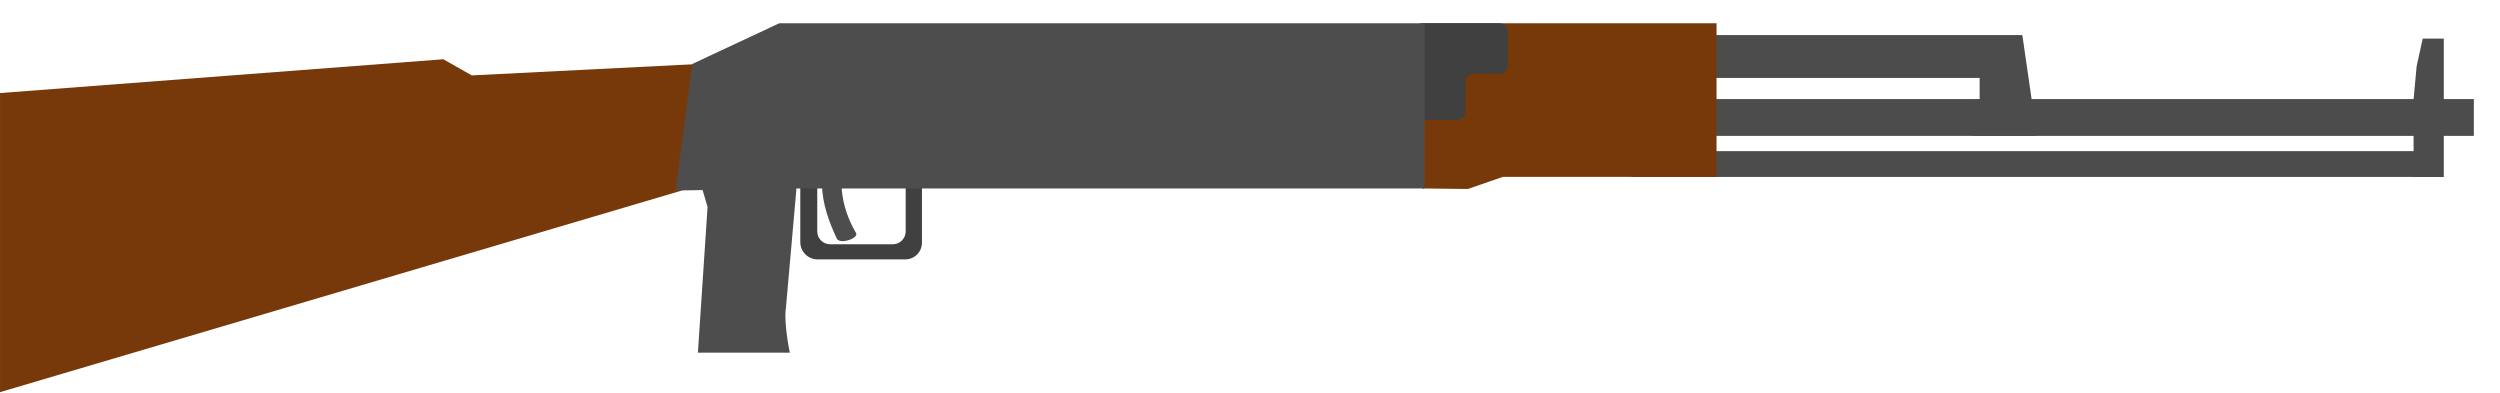
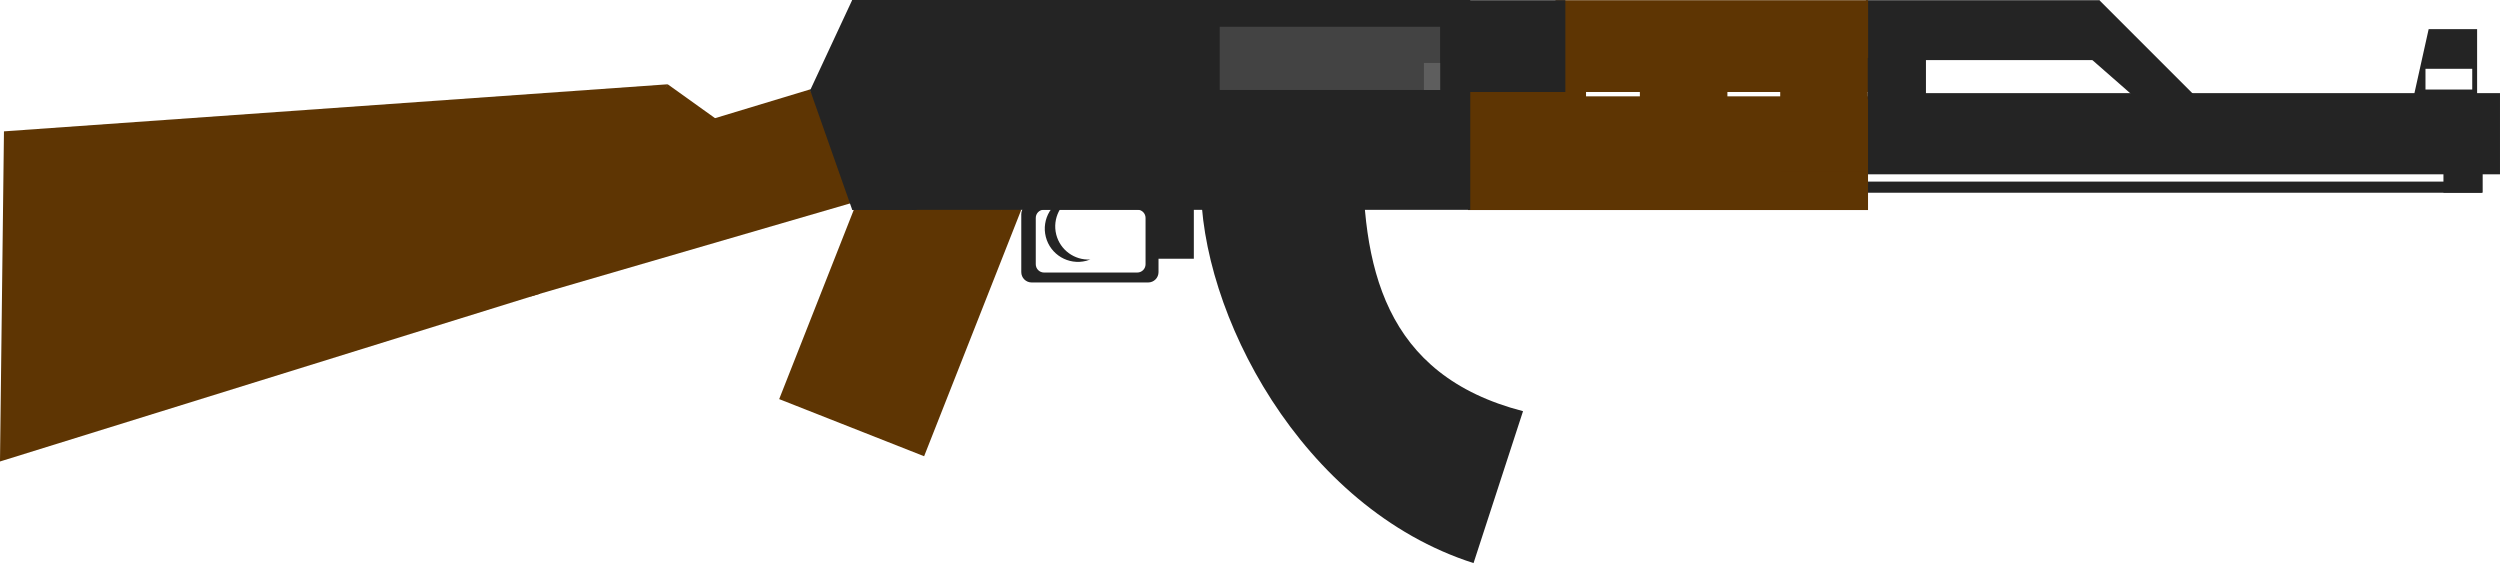
- <svg xmlns="http://www.w3.org/2000/svg" width="81.982mm" height="12.859mm" viewBox="0 0 81.982 12.859" version="1.1" id="svg5">
-   <defs id="defs2">
-     </defs>
-   <g id="g1" style="display:inline">
-     <path id="rect4537-9" style="display:inline;opacity:1;fill:#4d4d4d;stroke:#292929;stroke-width:0;stroke-linecap:square;stroke-linejoin:round;stroke-miterlimit:0" transform="rotate(-15.16413)" d="m 24.734,12.712 h 0.066 c 0.164,0 0.32,0.072 0.297,0.154 -0.18,0.63 -0.168,1.249 0,1.859 0.023,0.082 -0.132,0.154 -0.297,0.154 h -0.066 c -0.164,0 -0.283,-0.07 -0.297,-0.154 -0.102,-0.603 -0.159,-1.213 0,-1.859 0.02,-0.083 0.132,-0.154 0.297,-0.154 z" />
-     <g id="g6">
-       <rect style="display:inline;opacity:1;fill:#4c4c4c;fill-opacity:1;stroke:#292929;stroke-width:0;stroke-linecap:square;stroke-linejoin:round;stroke-miterlimit:0" id="rect5" width="26.499" height="0.846" x="53.433" y="4.956" rx="0.175" ry="0.06" />
-       <rect style="display:inline;opacity:1;fill:#4c4c4c;fill-opacity:1;stroke:#292929;stroke-width:0;stroke-linecap:square;stroke-linejoin:round;stroke-miterlimit:0" id="rect6" width="27.691" height="1.207" x="53.433" y="3.249" rx="0" ry="0" />
-       <path id="rect7" style="display:inline;opacity:1;fill:#4c4c4c;stroke:#292929;stroke-width:0;stroke-linecap:square;stroke-linejoin:round;stroke-miterlimit:0" d="M 53.433,1.149 H 66.318 L 66.796,4.455 64.682,4.455 64.718,3.259 h 0.2 V 2.556 H 53.433 Z" />
-       <path id="rect8" style="display:inline;opacity:1;fill:#4c4c4c;stroke:#292929;stroke-width:0;stroke-linecap:square;stroke-linejoin:round;stroke-miterlimit:0" d="m 79.448,1.265 h 0.691 v 4.54 H 79.148 V 3.259 l 0.1,-1.085 z" />
-     </g>
-     <path style="display:inline;opacity:1;fill:#773909;fill-opacity:1;stroke-width:0.265" d="M 46.632,6.18 48.137,6.197 49.282,5.8 H 56.29 V 0.763 h -9.658 z" id="path5" />
-     <path style="display:inline;opacity:1;fill:#404040;fill-opacity:1;stroke-width:0.265" d="M 26.244,6.142 V 7.94 C 26.244,8.252 26.498,8.506 26.81,8.506 h 2.878 C 29.989,8.506 30.233,8.262 30.233,7.961 V 5.76 C 30.233,5.659 30.152,5.578 30.051,5.578 29.838,5.597 29.681,5.786 29.7,6 V 7.588 C 29.7,7.821 29.511,8.01 29.278,8.01 H 27.222 C 26.989,8.01 26.8,7.821 26.8,7.588 V 5.795 C 26.8,5.694 26.719,5.613 26.618,5.613 26.369,5.656 26.201,5.893 26.244,6.142 Z" id="path3" />
-     <path style="display:inline;opacity:1;fill:#404040;fill-opacity:1;stroke-width:0.265" d="m 46.561,0.763 h 2.618 c 0.146,0 0.265,0.118 0.265,0.265 v 1.122 c 0,0.146 -0.118,0.265 -0.265,0.265 l -0.858,1.997e-4 c -0.146,3.4e-5 -0.265,0.118 -0.265,0.265 l -3.2e-4,0.993 C 48.057,3.818 47.938,3.936 47.792,3.936 H 46.561 Z" id="path4" />
-     <path style="display:inline;opacity:1;fill:#773909;fill-opacity:1;stroke-width:0.265" d="m 29.425,119.828 22.356,-6.611 0.544,-4.15 -7.429,0.374 -0.933,-0.529 -14.538,1.108 z" id="path1" transform="translate(-29.42452,-106.9685)" />
-     <path style="opacity:1;fill:#4d4d4d;fill-opacity:1;stroke-width:0.265" d="M 22.156,6.248 22.7,2.098 25.554,0.763 H 46.715 V 6.18 H 26.118 l -0.346,3.925 c -0.081,0.502 0.151,1.568 0.128,1.459 H 22.886 L 23.203,6.788 23.04,6.233 Z" id="path2" />
+ <svg xmlns="http://www.w3.org/2000/svg" width="72.342mm" height="16.294mm" viewBox="0 0 72.342 16.294" version="1.1" id="svg878">
+   <defs id="defs875" />
+   <g id="layer1" transform="translate(-15.99234,-149.195)">
+     <rect style="fill:#242424;fill-opacity:1;stroke:#292929;stroke-width:0;stroke-linecap:square;stroke-linejoin:round;stroke-miterlimit:0" id="rect1202" width="18.297" height="2.349" x="70.037" y="151.89" />
+     <rect style="fill:#242424;fill-opacity:1;stroke:#292929;stroke-width:0;stroke-linecap:square;stroke-linejoin:round;stroke-miterlimit:0" id="rect1202-3" width="17.807" height="0.322" x="70.003" y="154.45" />
+     <path id="rect1592" style="fill:#242424;stroke:#292929;stroke-width:0;stroke-linecap:square;stroke-linejoin:round;stroke-miterlimit:0" d="m 86.27,150.038 -0.529,2.381 h 1.931 v -2.381 z m -0.092,1.148 h 1.353 v 0.599 h -1.353 z" />
+     <rect style="fill:#242424;fill-opacity:1;stroke:#292929;stroke-width:0;stroke-linecap:square;stroke-linejoin:round;stroke-miterlimit:0" id="rect2699" width="1.135" height="0.808" x="-87.833" y="153.963" transform="scale(-1,1)" />
+     <rect style="fill:#242424;fill-opacity:1;stroke:#292929;stroke-width:0;stroke-linecap:square;stroke-linejoin:round;stroke-miterlimit:0" id="rect2803" width="6.756" height="1.733" x="69.986" y="149.201" />
+     <path id="rect2803-7" style="fill:#242424;stroke:#292929;stroke-width:0;stroke-linecap:square;stroke-linejoin:round;stroke-miterlimit:0" transform="rotate(45)" d="m 159.766,51.237 h 5.26 L 165.4,52.303 159.766,52.677 Z" />
+     <rect style="fill:#5e3503;fill-opacity:1;stroke:#292929;stroke-width:0;stroke-linecap:square;stroke-linejoin:round;stroke-miterlimit:0" id="rect3917" width="9.046" height="2.656" x="61.003" y="149.201" />
+     <rect style="fill:#5e3503;fill-opacity:1;stroke:#292929;stroke-width:0;stroke-linecap:square;stroke-linejoin:round;stroke-miterlimit:0" id="rect3917-5" width="11.576" height="3.29" x="58.471" y="151.983" />
+     <rect style="fill:#5e3503;fill-opacity:1;stroke:#292929;stroke-width:0;stroke-linecap:square;stroke-linejoin:round;stroke-miterlimit:0" id="rect3917-5-9" width="2.533" height="3.29" x="67.506" y="150.872" />
+     <rect style="fill:#5e3503;fill-opacity:1;stroke:#292929;stroke-width:0;stroke-linecap:square;stroke-linejoin:round;stroke-miterlimit:0" id="rect3917-5-9-1" width="2.533" height="3.29" x="63.445" y="150.42" />
+     <rect style="fill:#5e3503;fill-opacity:1;stroke:#292929;stroke-width:0;stroke-linecap:square;stroke-linejoin:round;stroke-miterlimit:0" id="rect3917-5-9-1-2" width="3.416" height="3.29" x="58.471" y="151.72" />
+     <rect style="fill:#242424;fill-opacity:1;stroke:#292929;stroke-width:0;stroke-linecap:square;stroke-linejoin:round;stroke-miterlimit:0" id="rect4786" width="1.683" height="1.195" x="70.04" y="150.872" />
+     <rect style="fill:#242424;fill-opacity:1;stroke:#292929;stroke-width:0;stroke-linecap:square;stroke-linejoin:round;stroke-miterlimit:0" id="rect6812" width="2.877" height="2.656" x="58.412" y="149.201" />
+     <path id="rect7432" style="fill:#242424;stroke:#292929;stroke-width:0;stroke-linecap:square;stroke-linejoin:round;stroke-miterlimit:0" d="m 50.744,154.465 4.689,-1.116 c -0.063,3.564 0.6,6.7 4.631,7.744 l -1.432,4.396 c -5.001,-1.6 -7.931,-7.283 -7.888,-11.024 z" />
+     <rect style="fill:#5e3503;fill-opacity:1;stroke:#292929;stroke-width:0;stroke-linecap:square;stroke-linejoin:round;stroke-miterlimit:0" id="rect9189" width="4.508" height="7.67" x="94.801" y="127.743" transform="rotate(21.51288)" />
+     <path id="rect9189-2" style="fill:#5e3503;stroke:#292929;stroke-width:0;stroke-linecap:square;stroke-linejoin:round;stroke-miterlimit:0" transform="matrix(0.4696692,0.8828425,-0.9434585,0.3314908,0,0)" d="m 158.071,36.9 h 3.566 l -0.56,10.073 -3.361,-2.142 z" />
+     <rect style="fill:#242424;fill-opacity:1;stroke:#292929;stroke-width:0;stroke-linecap:square;stroke-linejoin:round;stroke-miterlimit:0" id="rect7030" width="17.884" height="6.072" x="40.653" y="149.195" />
+     <rect style="fill:#434343;fill-opacity:1;stroke:#292929;stroke-width:0;stroke-linecap:square;stroke-linejoin:round;stroke-miterlimit:0" id="rect8579" width="6.378" height="1.828" x="51.287" y="149.97" />
+     <rect style="fill:#5e5e5e;fill-opacity:1;stroke:#292929;stroke-width:0;stroke-linecap:square;stroke-linejoin:round;stroke-miterlimit:0" id="rect9011" width="0.47" height="0.782" x="57.196" y="151.017" />
+     <path id="rect9807" style="fill:#242424;fill-opacity:1;stroke:#292929;stroke-width:0;stroke-linecap:square;stroke-linejoin:round;stroke-miterlimit:0" d="m 173.273,586.182 c -0.628,0 -1.135,0.507 -1.135,1.135 v 6.328 c 0,0.628 0.507,1.135 1.135,1.135 h 12.74 c 0.628,0 1.135,-0.507 1.135,-1.135 v -6.328 c 0,-0.628 -0.507,-1.135 -1.135,-1.135 z m 1.309,0.635 c 0.015,-7.8e-4 0.031,0 0.047,0 h 10.195 c 0.503,0 0.906,0.404 0.906,0.906 v 5.062 c 0,0.503 -0.404,0.908 -0.906,0.908 h -10.195 c -0.503,0 -0.906,-0.406 -0.906,-0.908 v -5.062 c 0,-0.487 0.379,-0.882 0.859,-0.906 z" transform="scale(0.2645833)" />
+     <rect style="fill:#242424;fill-opacity:1;stroke:#292929;stroke-width:0;stroke-linecap:square;stroke-linejoin:round;stroke-miterlimit:0" id="rect9975" width="1.152" height="1.596" x="49.386" y="155.086" />
+     <path id="path10079" style="fill:#242424;fill-opacity:1;stroke:#292929;stroke-width:0;stroke-linecap:square;stroke-linejoin:round;stroke-miterlimit:0" d="m 46.948,154.882 a 0.96,0.96 0 0 0 -0.693,1.168 0.96,0.96 0 0 0 1.168,0.693 0.96,0.96 0 0 0 0.119,-0.039 0.96,0.96 0 0 1 -0.985,-0.72 0.96,0.96 0 0 1 0.576,-1.129 0.96,0.96 0 0 0 -0.185,0.028 z" />
+     <path id="rect10386" style="fill:#242424;stroke:#292929;stroke-width:0;stroke-linecap:square;stroke-linejoin:round;stroke-miterlimit:0" d="m 39.427,151.784 h 3.093 v 3.483 h -1.867 z" />
+     <path id="rect10386-6" style="fill:#242424;stroke:#292929;stroke-width:0;stroke-linecap:square;stroke-linejoin:round;stroke-miterlimit:0" d="m 39.427,151.825 3.093,-0.042 v -2.589 h -1.867 z" />
+     <path id="rect7287" style="fill:#5e3503;fill-opacity:1;stroke:#292929;stroke-width:0;stroke-linecap:square;stroke-linejoin:round;stroke-miterlimit:0" d="m 16.107,152.996 19.208,-1.362 -3.702,6.062 -15.621,4.853 z" />
+     <path id="rect8804" style="fill:#5e3503;stroke:#292929;stroke-width:0;stroke-linecap:square;stroke-linejoin:round;stroke-miterlimit:0" transform="matrix(0.7090135,0.7051949,-0.7609335,0.6488299,0,0)" d="m 138.764,82.886 2.245,-0.372 -0.285,2.541 -1.497,0.374 z" />
  </g>
</svg>
